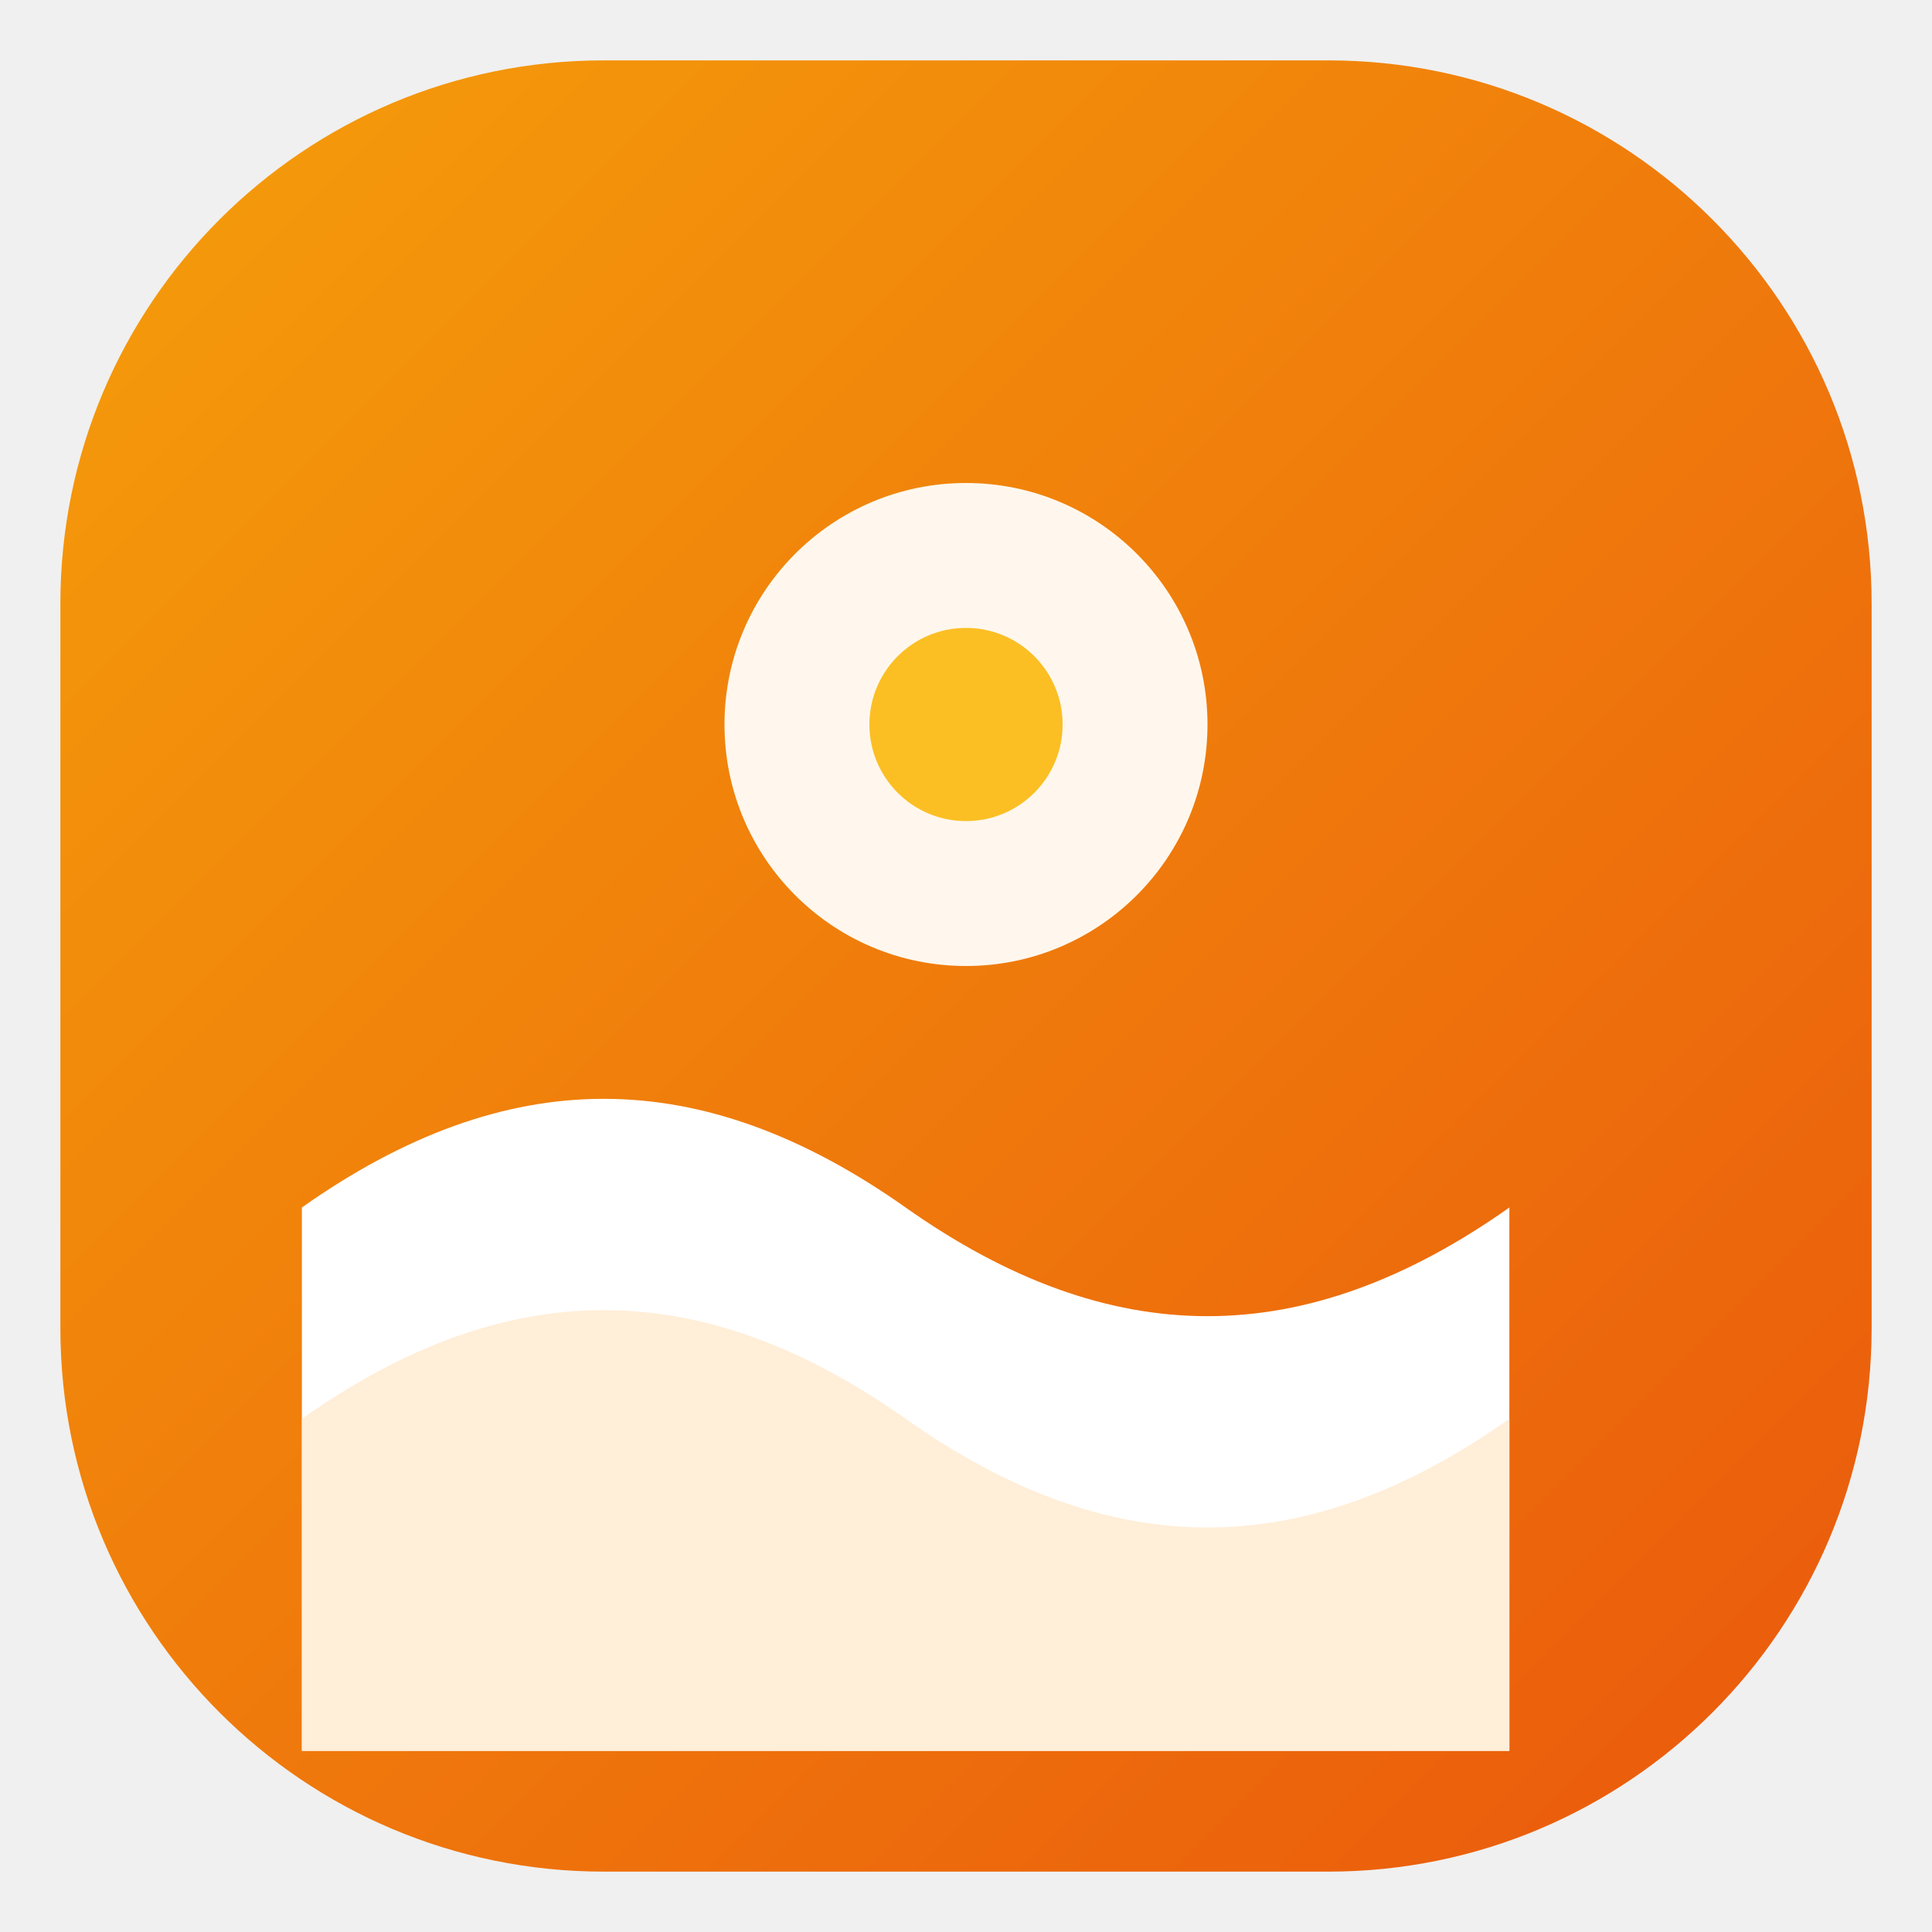
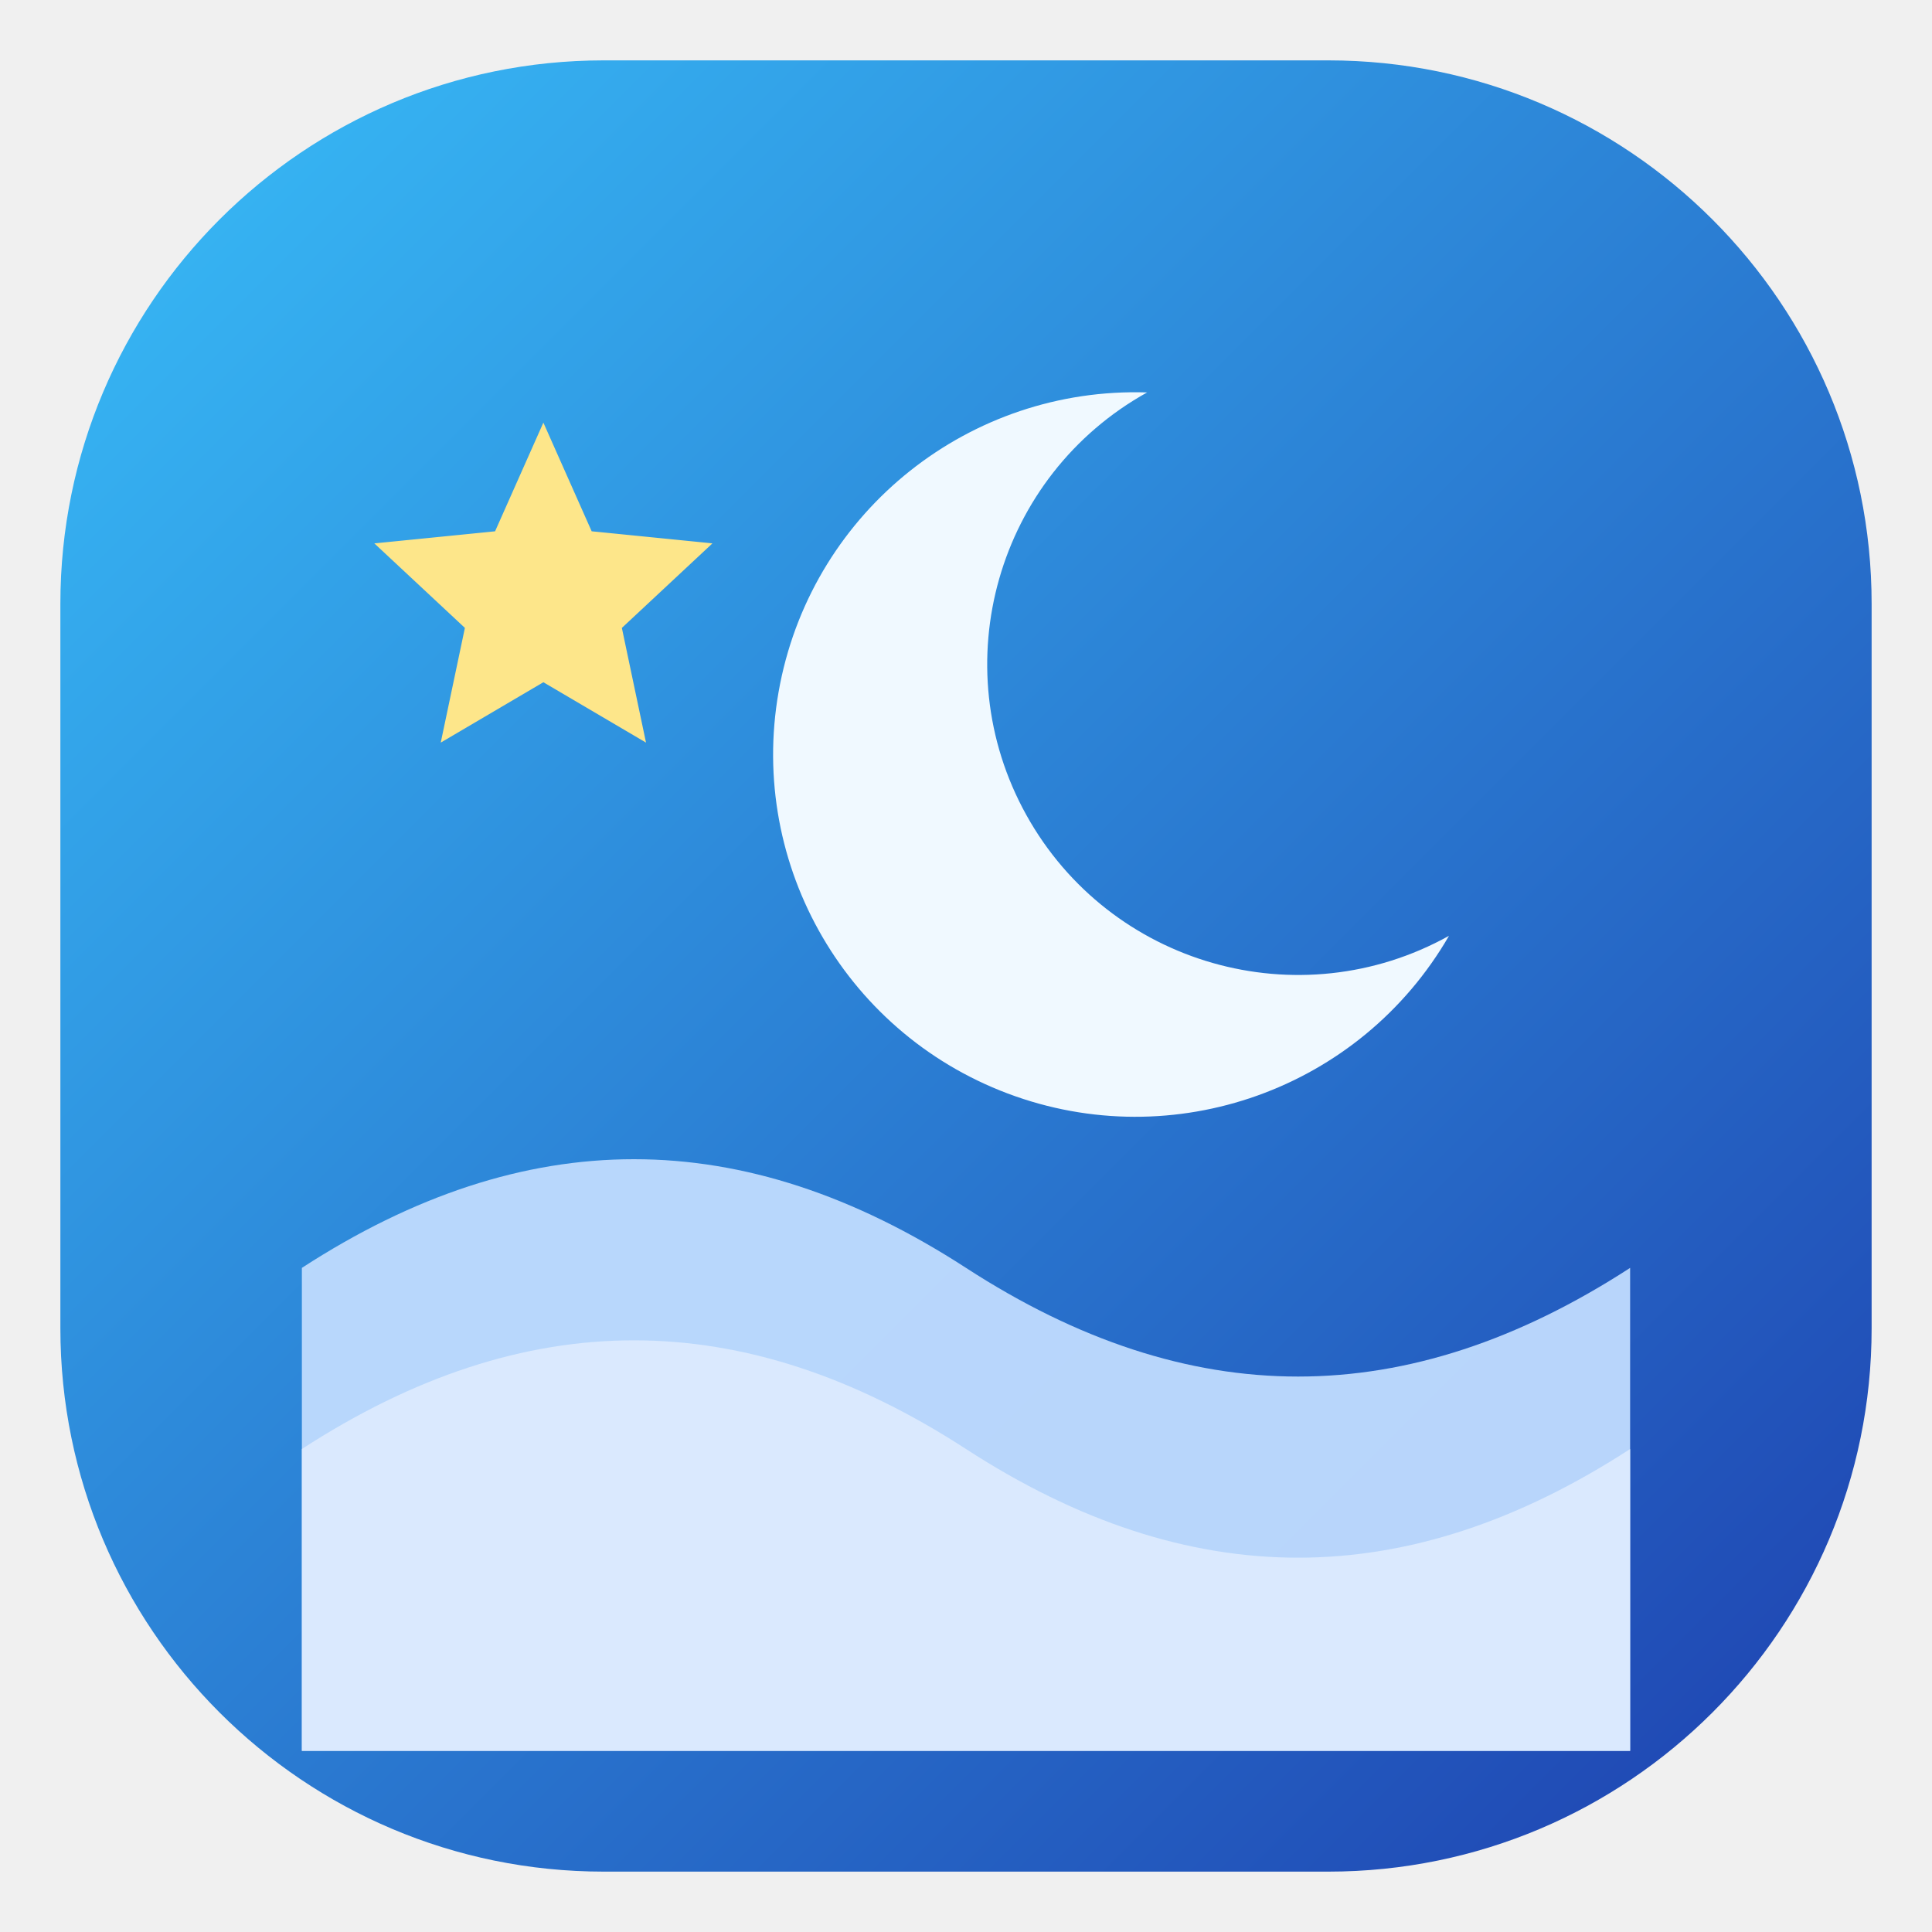
<svg xmlns="http://www.w3.org/2000/svg" viewBox="0 0 32 32">
  <defs>
    <linearGradient id="fBg" x1="0" y1="0" x2="1" y2="1">
-       <stop offset="0" stop-color="#f59e0b" />
-       <stop offset="1" stop-color="#ea580c" />
+       <stop offset="0" stop-color="#38bdf8" />
+       <stop offset="1" stop-color="#1e40af" />
    </linearGradient>
  </defs>
  <rect x="1" y="1" width="30" height="30" rx="9" fill="url(#fBg)" />
-   <circle cx="16" cy="12" r="4" fill="#fff7ed" />
-   <circle cx="16" cy="12" r="1.6" fill="#fbbf24" />
-   <path d="M5 20c3.4-2.4 6.6-2.4 10 0s6.6 2.4 10 0v9H5z" fill="#fff" />
-   <path d="M5 23.5c3.4-2.4 6.6-2.4 10 0s6.6 2.4 10 0V29H5z" fill="#ffedd5" opacity="0.92" />
+   <path d="M19 6.5a6 6 0 1 0 5 9 4.8 4.8 0 1 1-5-9z" fill="#f0f9ff" />
+   <path d="M9 7l.8 1.8 2 .2-1.5 1.4.4 1.9-1.7-1-1.7 1 .4-1.9-1.5-1.4 2-.2z" fill="#fde68a" />
+   <path d="M5 21c3.7-2.4 7.3-2.4 11 0s7.3 2.4 11 0v8H5z" fill="#bfdbfe" opacity="0.95" />
+   <path d="M5 24c3.7-2.4 7.3-2.4 11 0s7.3 2.4 11 0v5H5z" fill="#dbeafe" opacity="0.95" />
</svg>
